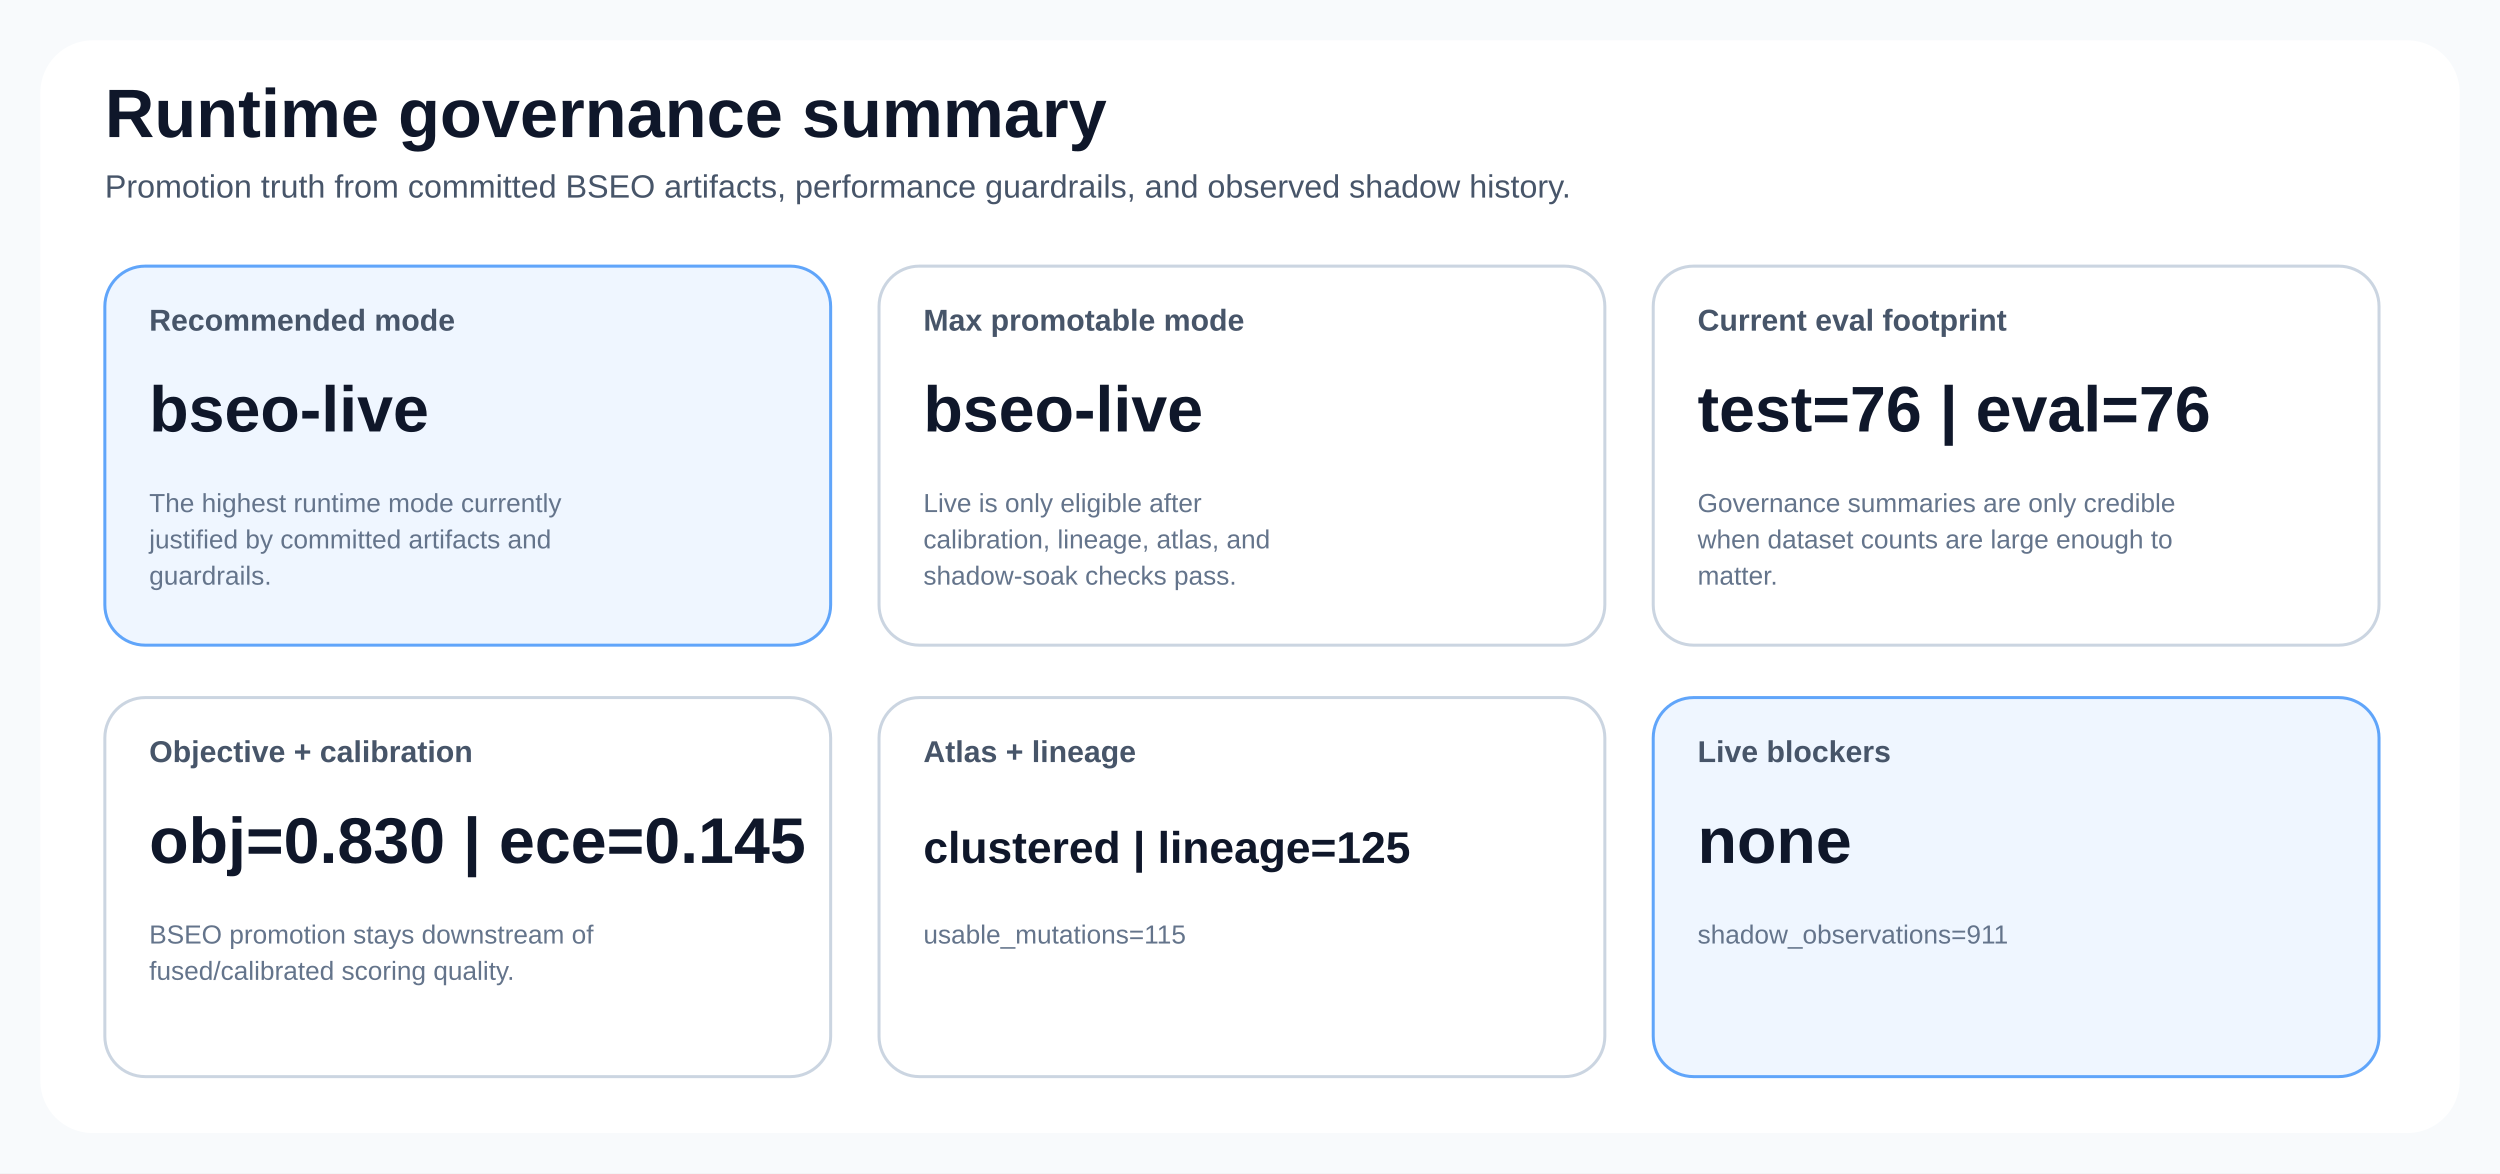
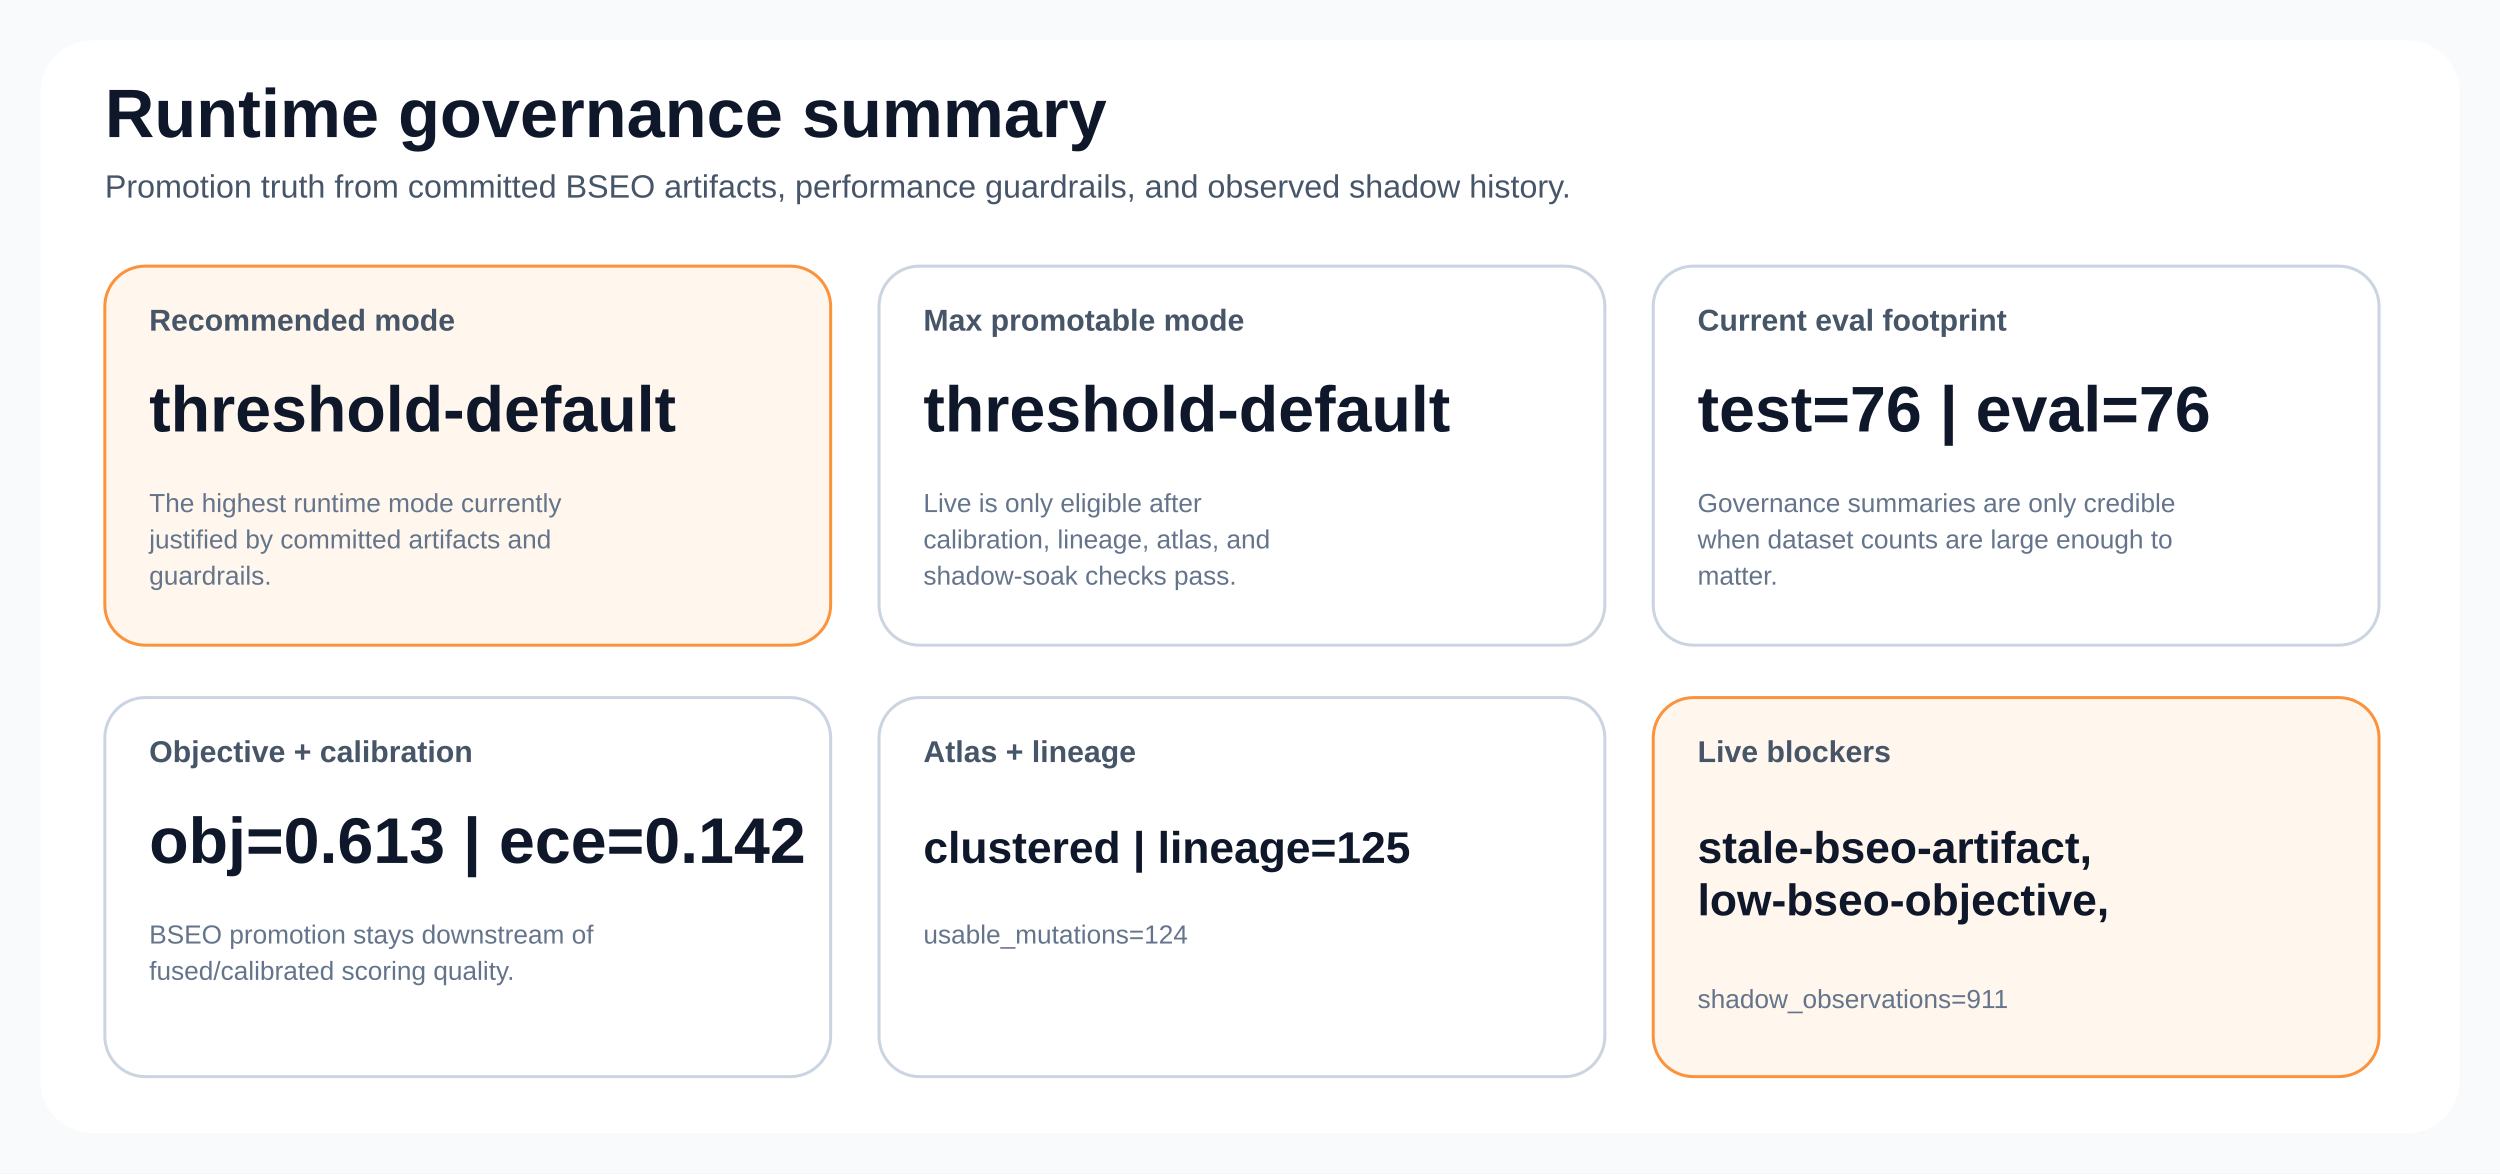
<svg xmlns="http://www.w3.org/2000/svg" width="1240" height="582" viewBox="0 0 1240 582" role="img">
  <style>
text { font-family: 'Segoe UI', Arial, sans-serif; fill: #0f172a; }
.title { font-size: 34px; font-weight: 700; }
.subtitle { font-size: 16px; fill: #475569; }
.card { fill: #ffffff; stroke: #cbd5e1; stroke-width: 1.5; rx: 20; }
.accent { fill: #eff6ff; stroke: #60a5fa; stroke-width: 1.5; rx: 20; }
.warn { fill: #fff7ed; stroke: #fb923c; stroke-width: 1.5; rx: 20; }
.label { font-size: 15px; font-weight: 600; fill: #475569; }
.value { font-size: 32px; font-weight: 700; }
.value-compact { font-size: 22px; font-weight: 700; }
.small { font-size: 13px; fill: #64748b; }
.axis { stroke: #94a3b8; stroke-width: 1.2; }
.grid { stroke: #e2e8f0; stroke-width: 1; }
.legend { font-size: 14px; fill: #334155; }
.stub { font-size: 20px; font-weight: 600; }
</style>
  <rect x="0" y="0" width="1240" height="582" fill="#f8fafc" />
  <rect x="20" y="20" width="1200" height="542" fill="#ffffff" rx="26" />
  <text class="title" x="52" y="68">Runtime governance summary</text>
  <text class="subtitle" x="52" y="98">Promotion truth from committed BSEO artifacts, performance guardrails, and observed shadow history.</text>
-   <rect class="accent" x="52" y="132" width="360" height="188" rx="20" />
+   <rect class="warn" x="52" y="132" width="360" height="188" rx="20" />
  <text class="label" x="74" y="164">Recommended mode</text>
-   <text class="value" x="74" y="214">bseo-live</text>
+   <text class="value" x="74" y="214">threshold-default</text>
  <text class="small" x="74" y="254">The highest runtime mode currently</text>
  <text class="small" x="74" y="272">justified by committed artifacts and</text>
  <text class="small" x="74" y="290">guardrails.</text>
  <rect class="card" x="436" y="132" width="360" height="188" rx="20" />
  <text class="label" x="458" y="164">Max promotable mode</text>
-   <text class="value" x="458" y="214">bseo-live</text>
+   <text class="value" x="458" y="214">threshold-default</text>
  <text class="small" x="458" y="254">Live is only eligible after</text>
  <text class="small" x="458" y="272">calibration, lineage, atlas, and</text>
  <text class="small" x="458" y="290">shadow-soak checks pass.</text>
  <rect class="card" x="820" y="132" width="360" height="188" rx="20" />
  <text class="label" x="842" y="164">Current eval footprint</text>
  <text class="value" x="842" y="214">test=76 | eval=76</text>
  <text class="small" x="842" y="254">Governance summaries are only credible</text>
  <text class="small" x="842" y="272">when dataset counts are large enough to</text>
  <text class="small" x="842" y="290">matter.</text>
  <rect class="card" x="52" y="346" width="360" height="188" rx="20" />
  <text class="label" x="74" y="378">Objective + calibration</text>
-   <text class="value" x="74" y="428">obj=0.830 | ece=0.145</text>
+   <text class="value" x="74" y="428">obj=0.613 | ece=0.142</text>
  <text class="small" x="74" y="468">BSEO promotion stays downstream of</text>
  <text class="small" x="74" y="486">fused/calibrated scoring quality.</text>
  <rect class="card" x="436" y="346" width="360" height="188" rx="20" />
  <text class="label" x="458" y="378">Atlas + lineage</text>
  <text class="value-compact" x="458" y="428">clustered | lineage=125</text>
-   <text class="small" x="458" y="468">usable_mutations=115</text>
-   <rect class="accent" x="820" y="346" width="360" height="188" rx="20" />
+   <text class="small" x="458" y="468">usable_mutations=124</text>
+   <rect class="warn" x="820" y="346" width="360" height="188" rx="20" />
  <text class="label" x="842" y="378">Live blockers</text>
-   <text class="value" x="842" y="428">none</text>
-   <text class="small" x="842" y="468">shadow_observations=911</text>
+   <text class="value-compact" x="842" y="428">stale-bseo-artifact,</text>
+   <text class="value-compact" x="842" y="454">low-bseo-objective,</text>
+   <text class="small" x="842" y="500">shadow_observations=911</text>
</svg>
